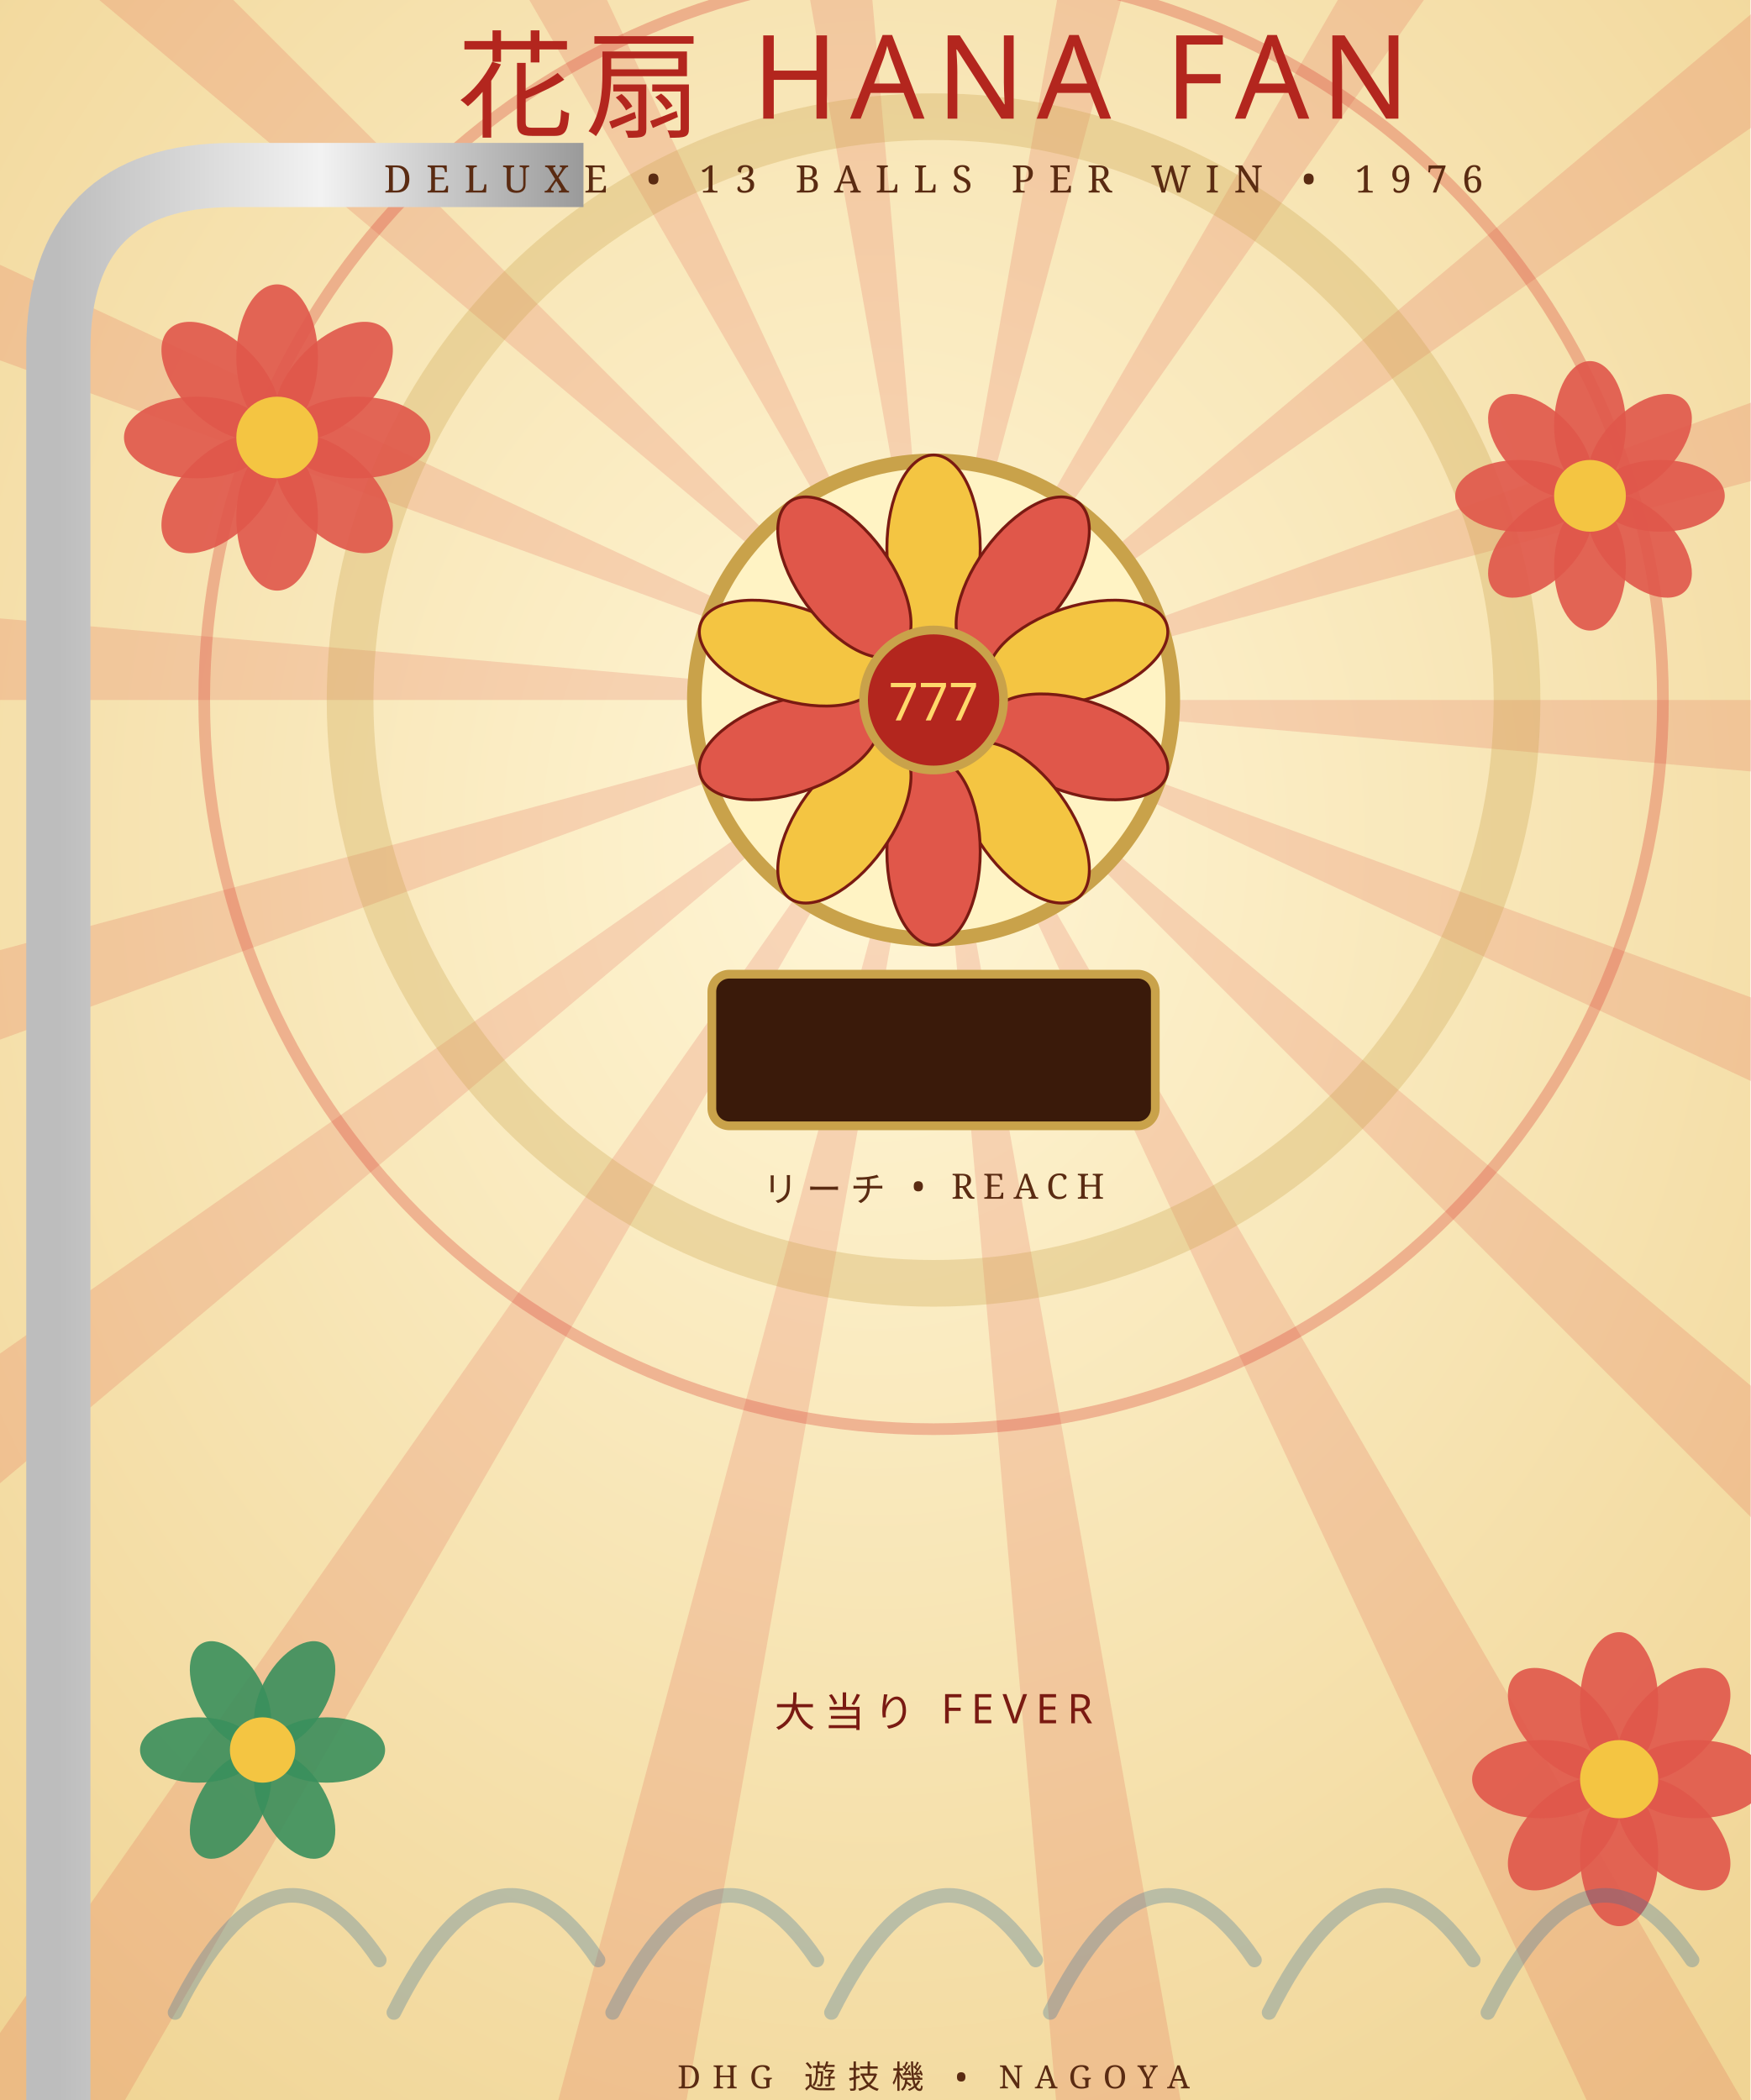
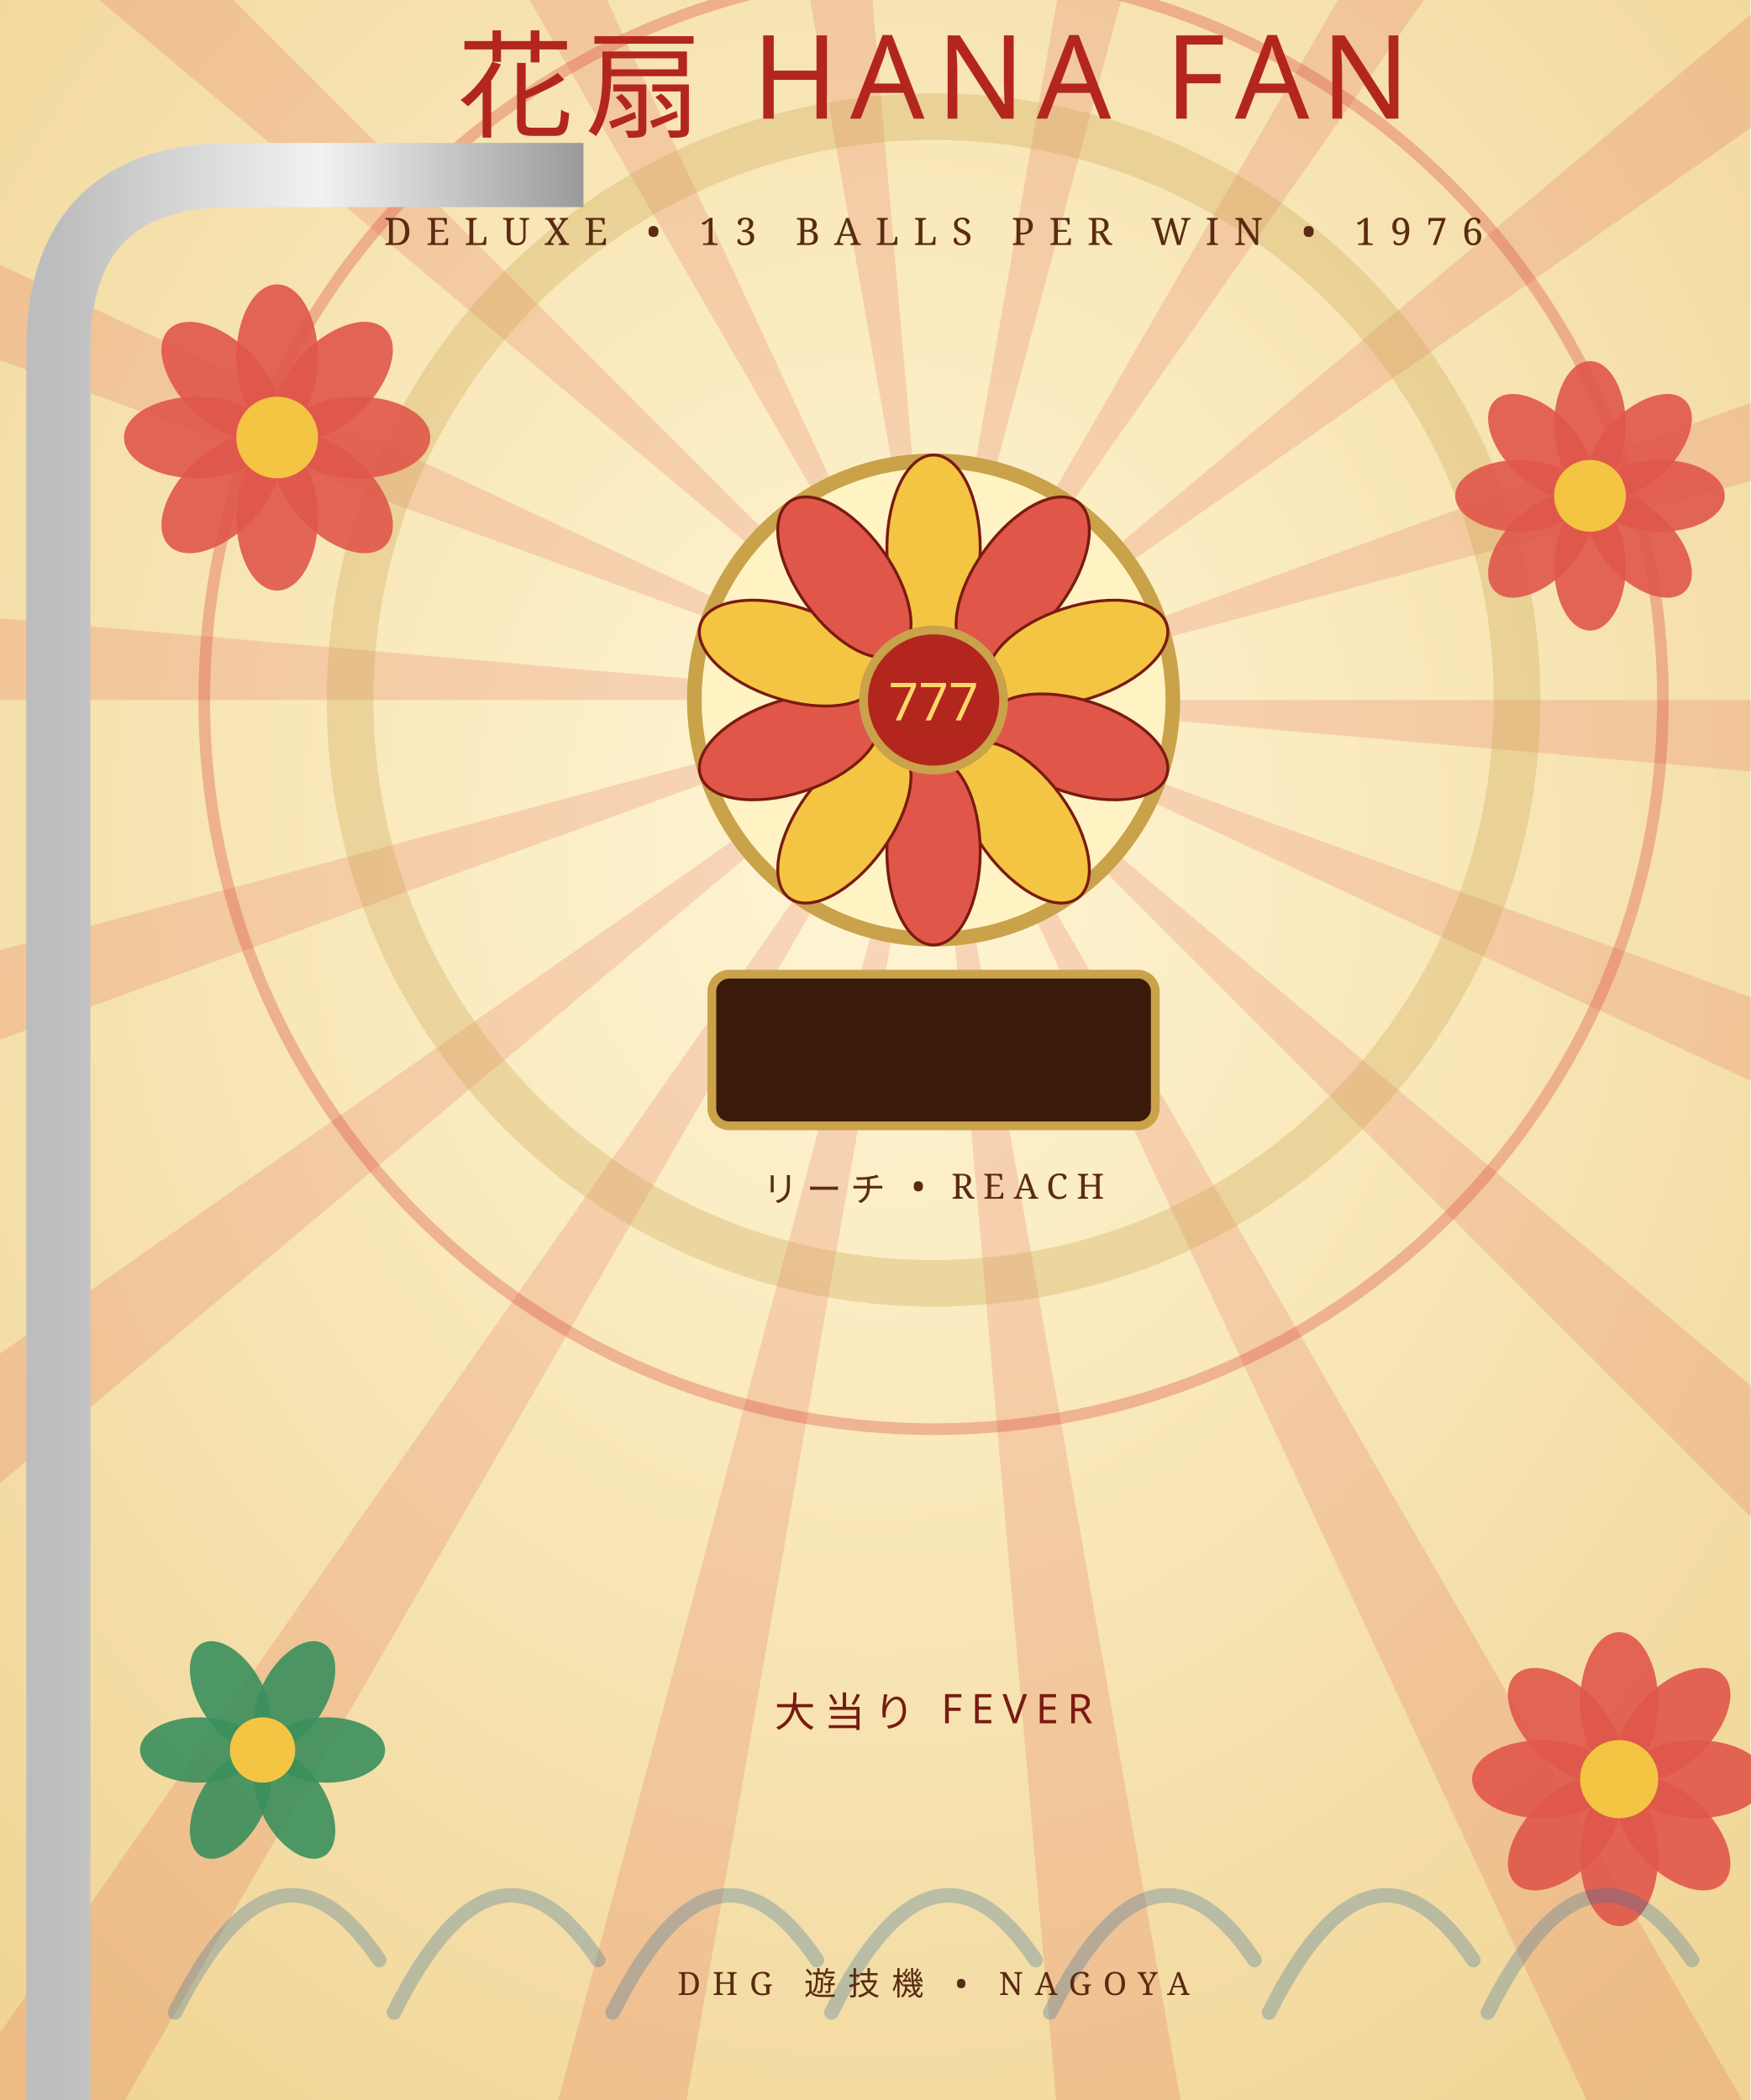
<svg xmlns="http://www.w3.org/2000/svg" viewBox="0 0 600 720" width="600" height="720">
  <defs>
    <radialGradient id="cel" cx="50%" cy="40%" r="75%">
      <stop offset="0" stop-color="#fff6d6" />
      <stop offset="1" stop-color="#f0d494" />
    </radialGradient>
    <linearGradient id="rail" x1="0" y1="0" x2="1" y2="0">
      <stop offset="0" stop-color="#bdbdbd" />
      <stop offset=".5" stop-color="#f2f2f2" />
      <stop offset="1" stop-color="#9a9a9a" />
    </linearGradient>
  </defs>
  <rect width="600" height="720" fill="url(#cel)" />
  <path d="M380.0 240.0 L1020.0 240.0 L1017.3 301.0 L379.8 245.2Z" fill="#d8352b" opacity="0.16" />
  <path d="M376.4 260.5 L977.8 479.4 L954.4 535.8 L374.4 265.4Z" fill="#d8352b" opacity="0.16" />
  <path d="M366.0 278.6 L856.2 690.0 L815.0 735.0 L362.4 282.4Z" fill="#d8352b" opacity="0.16" />
  <path d="M350.0 292.0 L670.0 846.2 L615.8 874.4 L345.4 294.4Z" fill="#d8352b" opacity="0.16" />
  <path d="M330.4 299.1 L441.6 929.4 L381.0 937.3 L325.2 299.8Z" fill="#d8352b" opacity="0.16" />
  <path d="M309.6 299.1 L198.4 929.4 L138.8 916.1 L304.5 298.0Z" fill="#d8352b" opacity="0.16" />
  <path d="M290.0 292.0 L-30.0 846.2 L-81.5 813.4 L285.6 289.1Z" fill="#d8352b" opacity="0.16" />
  <path d="M274.0 278.6 L-216.2 690.0 L-253.4 641.5 L270.9 274.4Z" fill="#d8352b" opacity="0.16" />
  <path d="M263.6 260.5 L-337.8 479.4 L-356.1 421.2 L262.0 255.5Z" fill="#d8352b" opacity="0.16" />
  <path d="M260.0 240.0 L-380.0 240.0 L-377.3 179.0 L260.2 234.8Z" fill="#d8352b" opacity="0.16" />
  <path d="M263.6 219.5 L-337.8 0.6 L-314.4 -55.8 L265.6 214.6Z" fill="#d8352b" opacity="0.16" />
  <path d="M274.0 201.4 L-216.2 -210.0 L-175.0 -255.0 L277.6 197.6Z" fill="#d8352b" opacity="0.16" />
  <path d="M290.0 188.0 L-30.0 -366.2 L24.2 -394.4 L294.6 185.6Z" fill="#d8352b" opacity="0.16" />
  <path d="M309.6 180.9 L198.4 -449.4 L259.0 -457.3 L314.8 180.2Z" fill="#d8352b" opacity="0.16" />
  <path d="M330.4 180.9 L441.6 -449.4 L501.2 -436.1 L335.5 182.0Z" fill="#d8352b" opacity="0.16" />
  <path d="M350.0 188.0 L670.0 -366.2 L721.5 -333.4 L354.4 190.9Z" fill="#d8352b" opacity="0.16" />
  <path d="M366.0 201.4 L856.2 -210.0 L893.4 -161.5 L369.1 205.6Z" fill="#d8352b" opacity="0.16" />
  <path d="M376.4 219.5 L977.8 0.6 L996.1 58.8 L378.0 224.5Z" fill="#d8352b" opacity="0.16" />
  <circle cx="320" cy="240" r="200" fill="none" stroke="#c9a24a" stroke-width="16" opacity=".3" />
  <circle cx="320" cy="240" r="250" fill="none" stroke="#d8352b" stroke-width="4" opacity=".3" />
  <ellipse cx="122.5" cy="150.0" rx="25.0" ry="14.0" transform="rotate(0 122.5 150.0)" fill="#e0574a" opacity=".9" />
  <ellipse cx="114.4" cy="169.4" rx="25.0" ry="14.0" transform="rotate(45 114.4 169.4)" fill="#e0574a" opacity=".9" />
  <ellipse cx="95.0" cy="177.5" rx="25.0" ry="14.0" transform="rotate(90 95.0 177.5)" fill="#e0574a" opacity=".9" />
  <ellipse cx="75.6" cy="169.4" rx="25.0" ry="14.0" transform="rotate(135 75.6 169.4)" fill="#e0574a" opacity=".9" />
  <ellipse cx="67.5" cy="150.0" rx="25.0" ry="14.0" transform="rotate(180 67.5 150.0)" fill="#e0574a" opacity=".9" />
  <ellipse cx="75.6" cy="130.6" rx="25.0" ry="14.0" transform="rotate(225 75.6 130.6)" fill="#e0574a" opacity=".9" />
  <ellipse cx="95.0" cy="122.5" rx="25.0" ry="14.0" transform="rotate(270 95.0 122.5)" fill="#e0574a" opacity=".9" />
  <ellipse cx="114.4" cy="130.6" rx="25.0" ry="14.0" transform="rotate(315 114.4 130.6)" fill="#e0574a" opacity=".9" />
  <circle cx="95" cy="150" r="14.0" fill="#f4c542" />
  <ellipse cx="569.2" cy="170.0" rx="22.0" ry="12.3" transform="rotate(0 569.2 170.0)" fill="#e0574a" opacity=".9" />
  <ellipse cx="562.1" cy="187.1" rx="22.0" ry="12.3" transform="rotate(45 562.1 187.1)" fill="#e0574a" opacity=".9" />
  <ellipse cx="545.0" cy="194.2" rx="22.0" ry="12.3" transform="rotate(90 545.0 194.2)" fill="#e0574a" opacity=".9" />
  <ellipse cx="527.9" cy="187.1" rx="22.0" ry="12.3" transform="rotate(135 527.9 187.1)" fill="#e0574a" opacity=".9" />
  <ellipse cx="520.8" cy="170.0" rx="22.0" ry="12.3" transform="rotate(180 520.8 170.0)" fill="#e0574a" opacity=".9" />
  <ellipse cx="527.9" cy="152.9" rx="22.0" ry="12.3" transform="rotate(225 527.9 152.9)" fill="#e0574a" opacity=".9" />
  <ellipse cx="545.0" cy="145.8" rx="22.0" ry="12.3" transform="rotate(270 545.0 145.8)" fill="#e0574a" opacity=".9" />
  <ellipse cx="562.1" cy="152.9" rx="22.0" ry="12.3" transform="rotate(315 562.1 152.9)" fill="#e0574a" opacity=".9" />
  <circle cx="545" cy="170" r="12.3" fill="#f4c542" />
  <ellipse cx="112.0" cy="600.0" rx="20.0" ry="11.2" transform="rotate(0 112.0 600.0)" fill="#3a8f5c" opacity=".9" />
  <ellipse cx="101.0" cy="619.1" rx="20.0" ry="11.2" transform="rotate(60 101.0 619.1)" fill="#3a8f5c" opacity=".9" />
  <ellipse cx="79.0" cy="619.1" rx="20.0" ry="11.2" transform="rotate(120 79.0 619.1)" fill="#3a8f5c" opacity=".9" />
  <ellipse cx="68.0" cy="600.0" rx="20.0" ry="11.2" transform="rotate(180 68.0 600.0)" fill="#3a8f5c" opacity=".9" />
  <ellipse cx="79.0" cy="580.9" rx="20.0" ry="11.2" transform="rotate(240 79.0 580.9)" fill="#3a8f5c" opacity=".9" />
  <ellipse cx="101.0" cy="580.9" rx="20.0" ry="11.2" transform="rotate(300 101.0 580.9)" fill="#3a8f5c" opacity=".9" />
  <circle cx="90" cy="600" r="11.2" fill="#f4c542" />
  <ellipse cx="581.4" cy="610.0" rx="24.0" ry="13.4" transform="rotate(0 581.4 610.0)" fill="#e0574a" opacity=".9" />
  <ellipse cx="573.7" cy="628.7" rx="24.0" ry="13.4" transform="rotate(45 573.7 628.7)" fill="#e0574a" opacity=".9" />
  <ellipse cx="555.0" cy="636.4" rx="24.0" ry="13.4" transform="rotate(90 555.0 636.4)" fill="#e0574a" opacity=".9" />
  <ellipse cx="536.3" cy="628.7" rx="24.0" ry="13.4" transform="rotate(135 536.3 628.7)" fill="#e0574a" opacity=".9" />
  <ellipse cx="528.6" cy="610.0" rx="24.0" ry="13.4" transform="rotate(180 528.6 610.0)" fill="#e0574a" opacity=".9" />
  <ellipse cx="536.3" cy="591.3" rx="24.0" ry="13.4" transform="rotate(225 536.3 591.3)" fill="#e0574a" opacity=".9" />
  <ellipse cx="555.0" cy="583.6" rx="24.0" ry="13.4" transform="rotate(270 555.0 583.6)" fill="#e0574a" opacity=".9" />
  <ellipse cx="573.7" cy="591.3" rx="24.0" ry="13.4" transform="rotate(315 573.7 591.3)" fill="#e0574a" opacity=".9" />
  <circle cx="555" cy="610" r="13.4" fill="#f4c542" />
  <path d="M60 690 q35 -70 70 -18" stroke="#2f6f9f" stroke-width="5" fill="none" opacity=".3" stroke-linecap="round" />
  <path d="M135 690 q35 -70 70 -18" stroke="#2f6f9f" stroke-width="5" fill="none" opacity=".3" stroke-linecap="round" />
  <path d="M210 690 q35 -70 70 -18" stroke="#2f6f9f" stroke-width="5" fill="none" opacity=".3" stroke-linecap="round" />
  <path d="M285 690 q35 -70 70 -18" stroke="#2f6f9f" stroke-width="5" fill="none" opacity=".3" stroke-linecap="round" />
  <path d="M360 690 q35 -70 70 -18" stroke="#2f6f9f" stroke-width="5" fill="none" opacity=".3" stroke-linecap="round" />
  <path d="M435 690 q35 -70 70 -18" stroke="#2f6f9f" stroke-width="5" fill="none" opacity=".3" stroke-linecap="round" />
  <path d="M510 690 q35 -70 70 -18" stroke="#2f6f9f" stroke-width="5" fill="none" opacity=".3" stroke-linecap="round" />
  <path d="M20 720 L20 120 Q20 60 80 60 L200 60" stroke="url(#rail)" stroke-width="22" fill="none" />
  <text x="320" y="44" font-family="Impact, Arial Black, sans-serif" font-size="40" fill="#b3261e" text-anchor="middle" letter-spacing="4">花扇 HANA FAN</text>
-   <text x="320" y="66" font-family="Georgia, serif" font-size="13" fill="#5a2b12" text-anchor="middle" letter-spacing="5">DELUXE • 13 BALLS PER WIN • 1976</text>
+   <text x="320" y="84" font-family="Georgia, serif" font-size="13" fill="#5a2b12" text-anchor="middle" letter-spacing="5">DELUXE • 13 BALLS PER WIN • 1976</text>
  <circle cx="320" cy="240" r="82" fill="#fff3c4" stroke="#c9a24a" stroke-width="5" />
  <ellipse cx="320" cy="188" rx="16" ry="32" fill="#f4c542" stroke="#7a1a12" stroke-width="1" transform="rotate(0 320 240)" />
  <ellipse cx="320" cy="188" rx="16" ry="32" fill="#e0574a" stroke="#7a1a12" stroke-width="1" transform="rotate(36 320 240)" />
  <ellipse cx="320" cy="188" rx="16" ry="32" fill="#f4c542" stroke="#7a1a12" stroke-width="1" transform="rotate(72 320 240)" />
  <ellipse cx="320" cy="188" rx="16" ry="32" fill="#e0574a" stroke="#7a1a12" stroke-width="1" transform="rotate(108 320 240)" />
  <ellipse cx="320" cy="188" rx="16" ry="32" fill="#f4c542" stroke="#7a1a12" stroke-width="1" transform="rotate(144 320 240)" />
  <ellipse cx="320" cy="188" rx="16" ry="32" fill="#e0574a" stroke="#7a1a12" stroke-width="1" transform="rotate(180 320 240)" />
  <ellipse cx="320" cy="188" rx="16" ry="32" fill="#f4c542" stroke="#7a1a12" stroke-width="1" transform="rotate(216 320 240)" />
  <ellipse cx="320" cy="188" rx="16" ry="32" fill="#e0574a" stroke="#7a1a12" stroke-width="1" transform="rotate(252 320 240)" />
  <ellipse cx="320" cy="188" rx="16" ry="32" fill="#f4c542" stroke="#7a1a12" stroke-width="1" transform="rotate(288 320 240)" />
  <ellipse cx="320" cy="188" rx="16" ry="32" fill="#e0574a" stroke="#7a1a12" stroke-width="1" transform="rotate(324 320 240)" />
  <circle cx="320" cy="240" r="24" fill="#b3261e" stroke="#c9a24a" stroke-width="3" />
  <text x="320" y="247" font-family="Arial Black, sans-serif" font-size="18" fill="#ffd86b" text-anchor="middle">777</text>
  <rect x="244" y="334" width="152" height="52" rx="6" fill="#3a1a0a" stroke="#c9a24a" stroke-width="3" />
  <text x="320" y="412" font-family="Georgia, serif" font-size="12" fill="#5a2b12" text-anchor="middle" letter-spacing="3">リーチ • REACH</text>
  <text x="320" y="592" font-family="Arial Black, sans-serif" font-size="14" fill="#7a1a12" text-anchor="middle" letter-spacing="3">大当り FEVER</text>
-   <text x="320" y="716" font-family="Georgia, serif" font-size="11" fill="#5a2b12" text-anchor="middle" letter-spacing="4">DHG 遊技機 • NAGOYA</text>
+   <text x="320" y="684" font-family="Georgia, serif" font-size="11" fill="#5a2b12" text-anchor="middle" letter-spacing="4">DHG 遊技機 • NAGOYA</text>
</svg>
